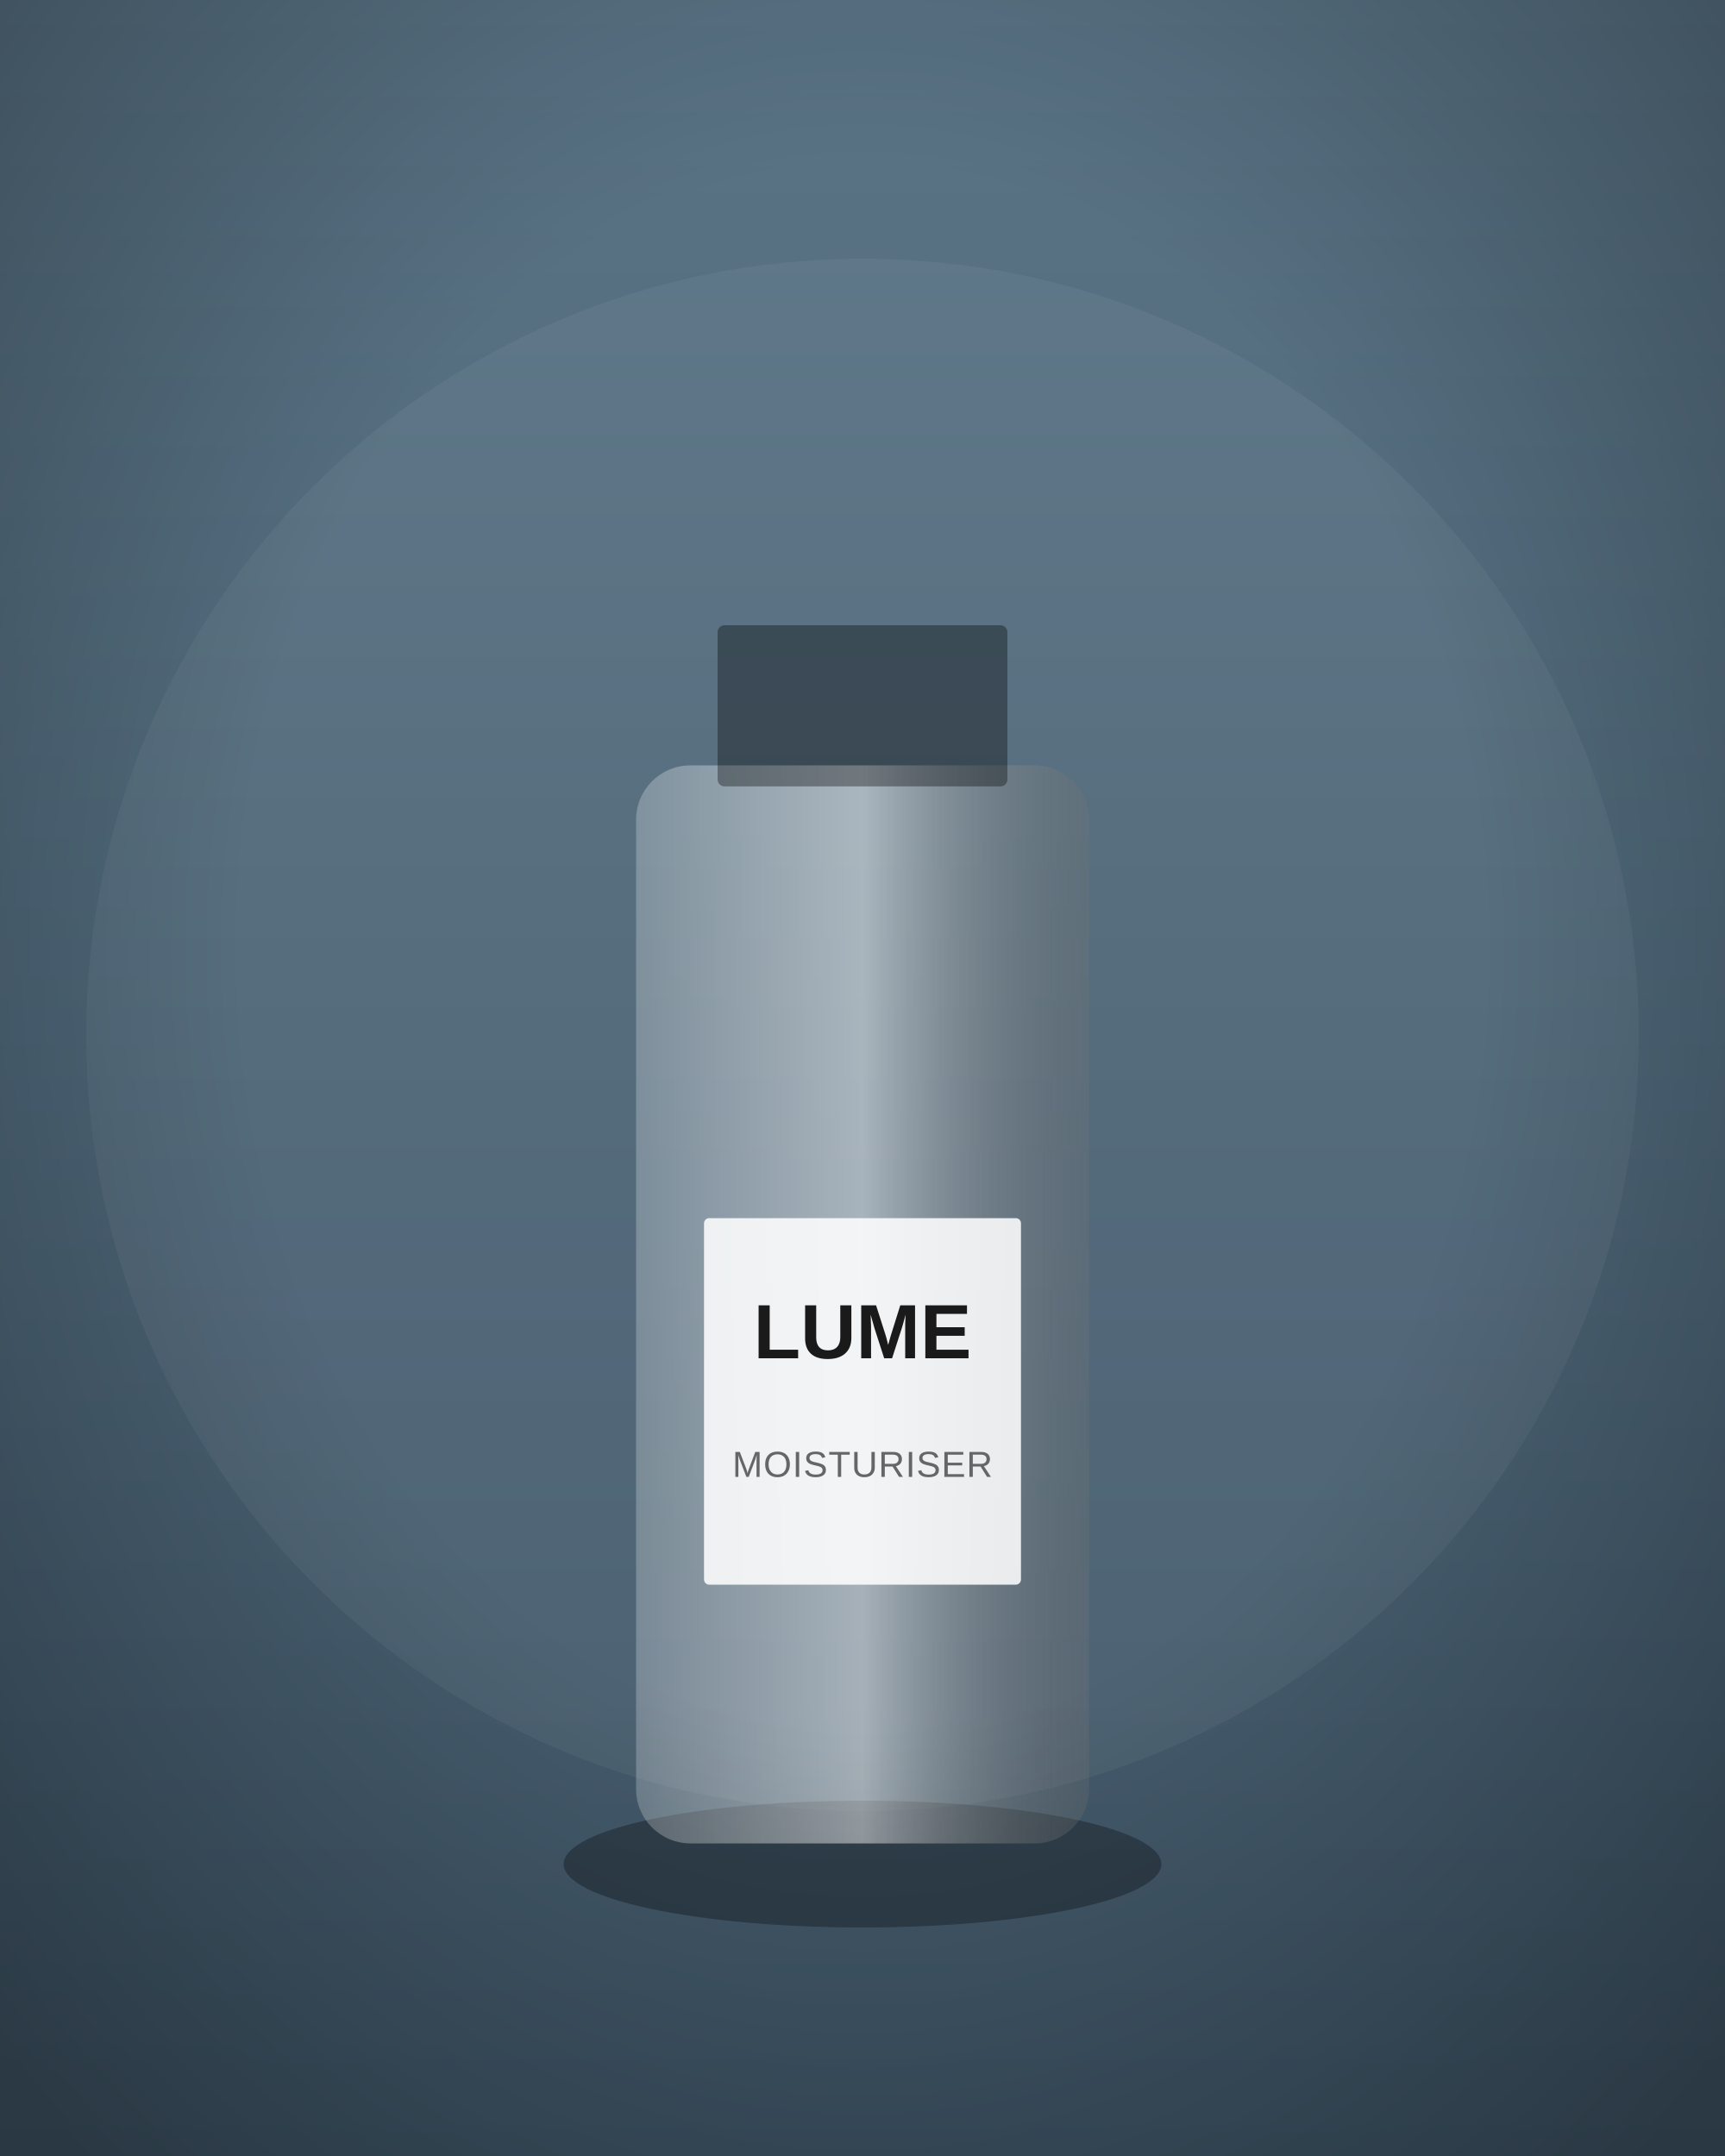
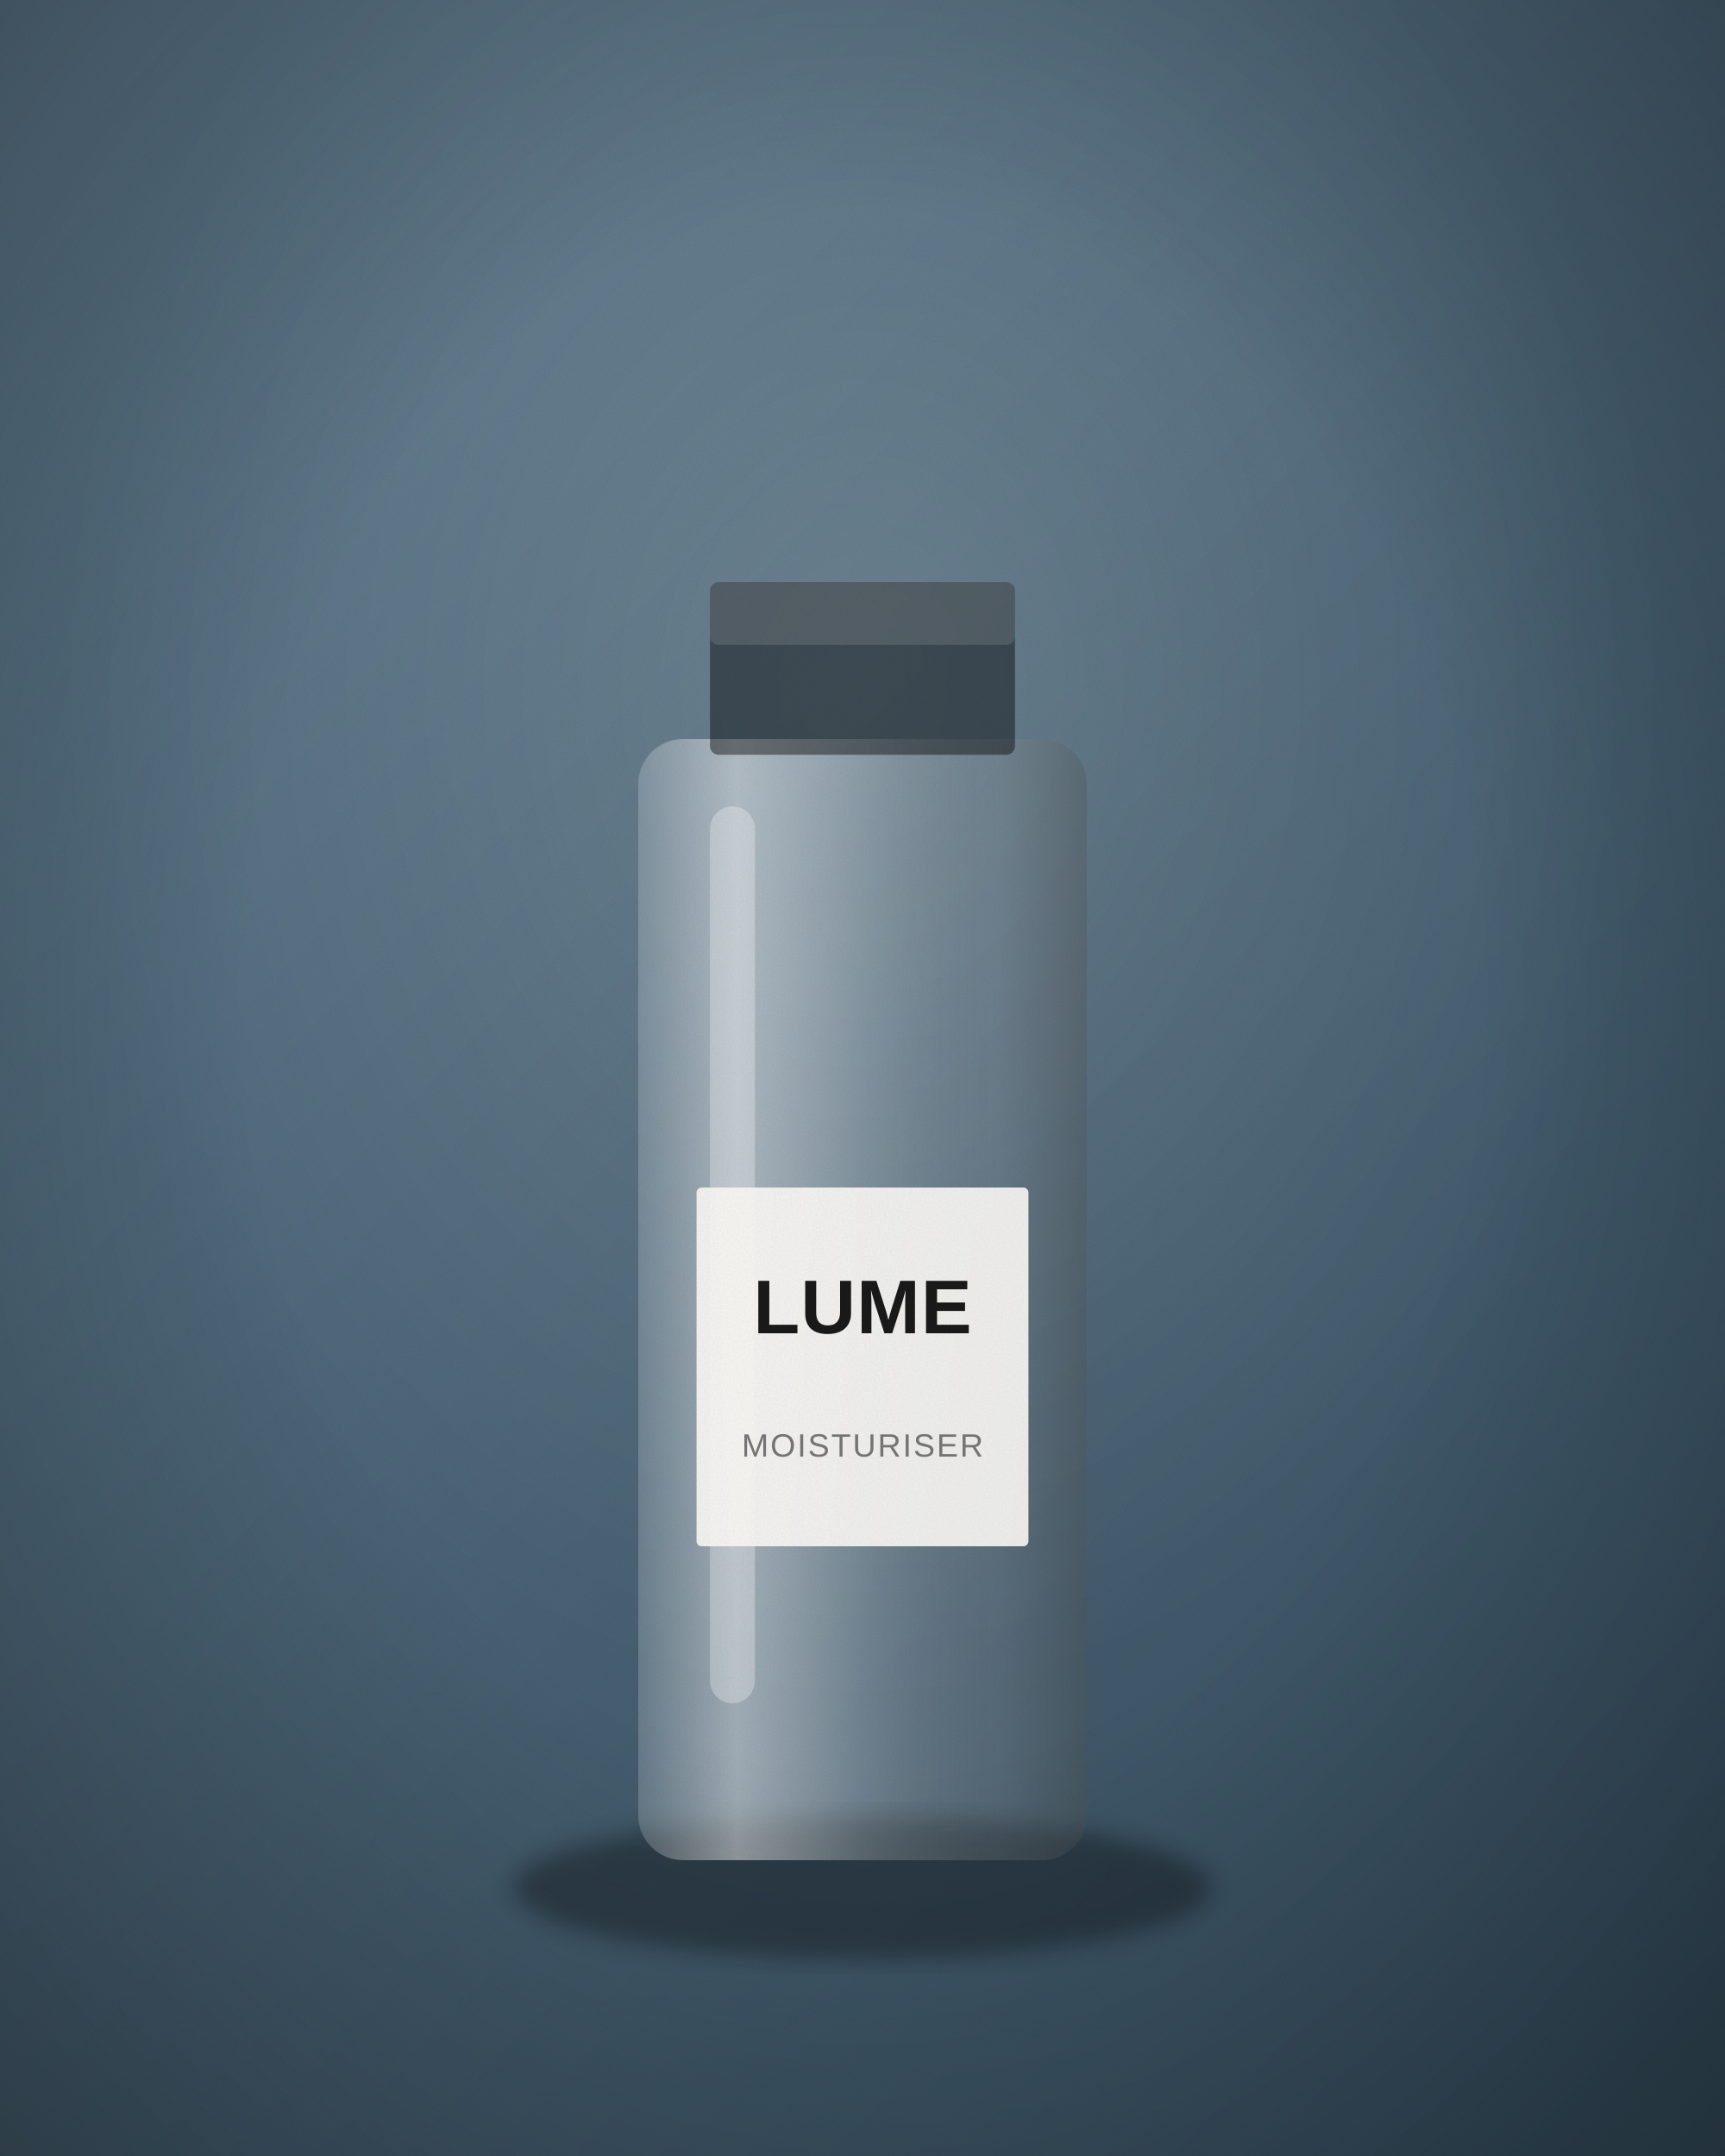
<svg xmlns="http://www.w3.org/2000/svg" viewBox="0 0 1000 1250" width="1000" height="1250">
  <defs>
-     <linearGradient id="bg" x1="0" y1="0" x2="0" y2="1">
-       <stop offset="0" stop-color="#5a7486" />
-       <stop offset="1" stop-color="#3f5566" />
+     <linearGradient id="bg" x1="0.1" y1="0" x2="0.9" y2="1">
+       <stop offset="0" stop-color="#5d788b" />
+       <stop offset="1" stop-color="#374f60" />
    </linearGradient>
-     <radialGradient id="vig" cx="0.5" cy="0.44" r="0.72">
-       <stop offset="0.5" stop-color="rgba(0,0,0,0)" />
-       <stop offset="1" stop-color="rgba(0,0,0,0.34)" />
+     <radialGradient id="light" cx="0.5" cy="0.32" r="0.85">
+       <stop offset="0" stop-color="rgba(255,255,255,0.16)" />
+       <stop offset="0.55" stop-color="rgba(255,255,255,0)" />
+     </radialGradient>
+     <radialGradient id="vig" cx="0.5" cy="0.46" r="0.78">
+       <stop offset="0.46" stop-color="rgba(0,0,0,0)" />
+       <stop offset="1" stop-color="rgba(0,0,0,0.4)" />
    </radialGradient>
    <linearGradient id="glass" x1="0" y1="0" x2="1" y2="0">
-       <stop offset="0" stop-color="rgba(255,255,255,0.10)" />
-       <stop offset="0.5" stop-color="rgba(255,255,255,0.40)" />
-       <stop offset="1" stop-color="rgba(0,0,0,0.16)" />
+       <stop offset="0" stop-color="rgba(255,255,255,0.06)" />
+       <stop offset="0.22" stop-color="rgba(255,255,255,0.42)" />
+       <stop offset="0.5" stop-color="rgba(255,255,255,0.12)" />
+       <stop offset="0.8" stop-color="rgba(0,0,0,0.06)" />
+       <stop offset="1" stop-color="rgba(0,0,0,0.22)" />
    </linearGradient>
+     <linearGradient id="metal" x1="0" y1="0" x2="1" y2="0">
+       <stop offset="0" stop-color="rgba(255,255,255,0.04)" />
+       <stop offset="0.42" stop-color="rgba(255,255,255,0.62)" />
+       <stop offset="0.62" stop-color="rgba(255,255,255,0.2)" />
+       <stop offset="1" stop-color="rgba(0,0,0,0.34)" />
+     </linearGradient>
+     <filter id="grain">
+       <feTurbulence type="fractalNoise" baseFrequency="0.9" numOctaves="2" stitchTiles="stitch" seed="9" />
+       <feColorMatrix type="matrix" values="0 0 0 0 0  0 0 0 0 0  0 0 0 0 0  0 0 0 0.05 0" />
+     </filter>
+     <filter id="soft">
+       <feGaussianBlur stdDeviation="7" />
+     </filter>
  </defs>
  <rect width="1000" height="1250" fill="url(#bg)" />
-   <circle cx="500" cy="600" r="450" fill="rgba(255,255,255,0.05)" />
-   <ellipse cx="500" cy="1080.75" rx="173.25" ry="36.75" fill="rgba(0,0,0,0.3)" />
-   <rect x="368.75" y="443.75" width="262.5" height="625" rx="31.5" fill="rgba(255,255,255,0.16)" />
-   <rect x="368.75" y="443.75" width="262.5" height="625" rx="31.5" fill="url(#glass)" />
-   <rect x="416" y="362.5" width="168" height="93.437" rx="4" fill="rgba(0,0,0,0.34)" />
-   <rect x="408.125" y="706.25" width="183.75" height="212.5" rx="3" fill="rgba(255,255,255,0.86)" />
-   <text x="500" y="787.5" font-family="Archivo, Arial, sans-serif" font-size="44.625" font-weight="700" fill="#1a1a1a" text-anchor="middle">LUME</text>
-   <text x="500" y="856.25" font-family="Archivo, Arial, sans-serif" font-size="21" fill="#666" text-anchor="middle" letter-spacing="0.5">MOISTURISER</text>
+   <rect width="1000" height="1250" fill="url(#light)" />
+   <ellipse cx="500" cy="1094.5" rx="202.8" ry="41.6" fill="rgba(0,0,0,0.34)" filter="url(#soft)" />
+   <rect x="370" y="428.5" width="260" height="650" rx="26" fill="rgba(255,255,255,0.14)" />
+   <rect x="370" y="428.5" width="260" height="650" rx="26" fill="url(#glass)" />
+   <rect x="411.6" y="467.5" width="26" height="520" rx="13" fill="rgba(255,255,255,0.3)" />
+   <rect x="411.6" y="337.5" width="176.8" height="100.1" rx="5" fill="rgba(0,0,0,0.42)" />
+   <rect x="411.6" y="337.5" width="176.8" height="36.4" rx="5" fill="rgba(255,255,255,0.12)" />
+   <rect x="403.8" y="688.5" width="192.4" height="208" rx="3" fill="rgba(252,250,246,0.92)" />
+   <text x="500" y="773" font-family="Archivo, Arial, sans-serif" font-size="44.2" font-weight="700" letter-spacing="0.5" fill="#1a1a1a" text-anchor="middle">LUME</text>
+   <text x="500" y="844.5" font-family="Archivo, Arial, sans-serif" font-size="18.72" fill="#777" text-anchor="middle" letter-spacing="1">MOISTURISER</text>
  <rect width="1000" height="1250" fill="url(#vig)" />
+   <rect width="1000" height="1250" filter="url(#grain)" />
</svg>
